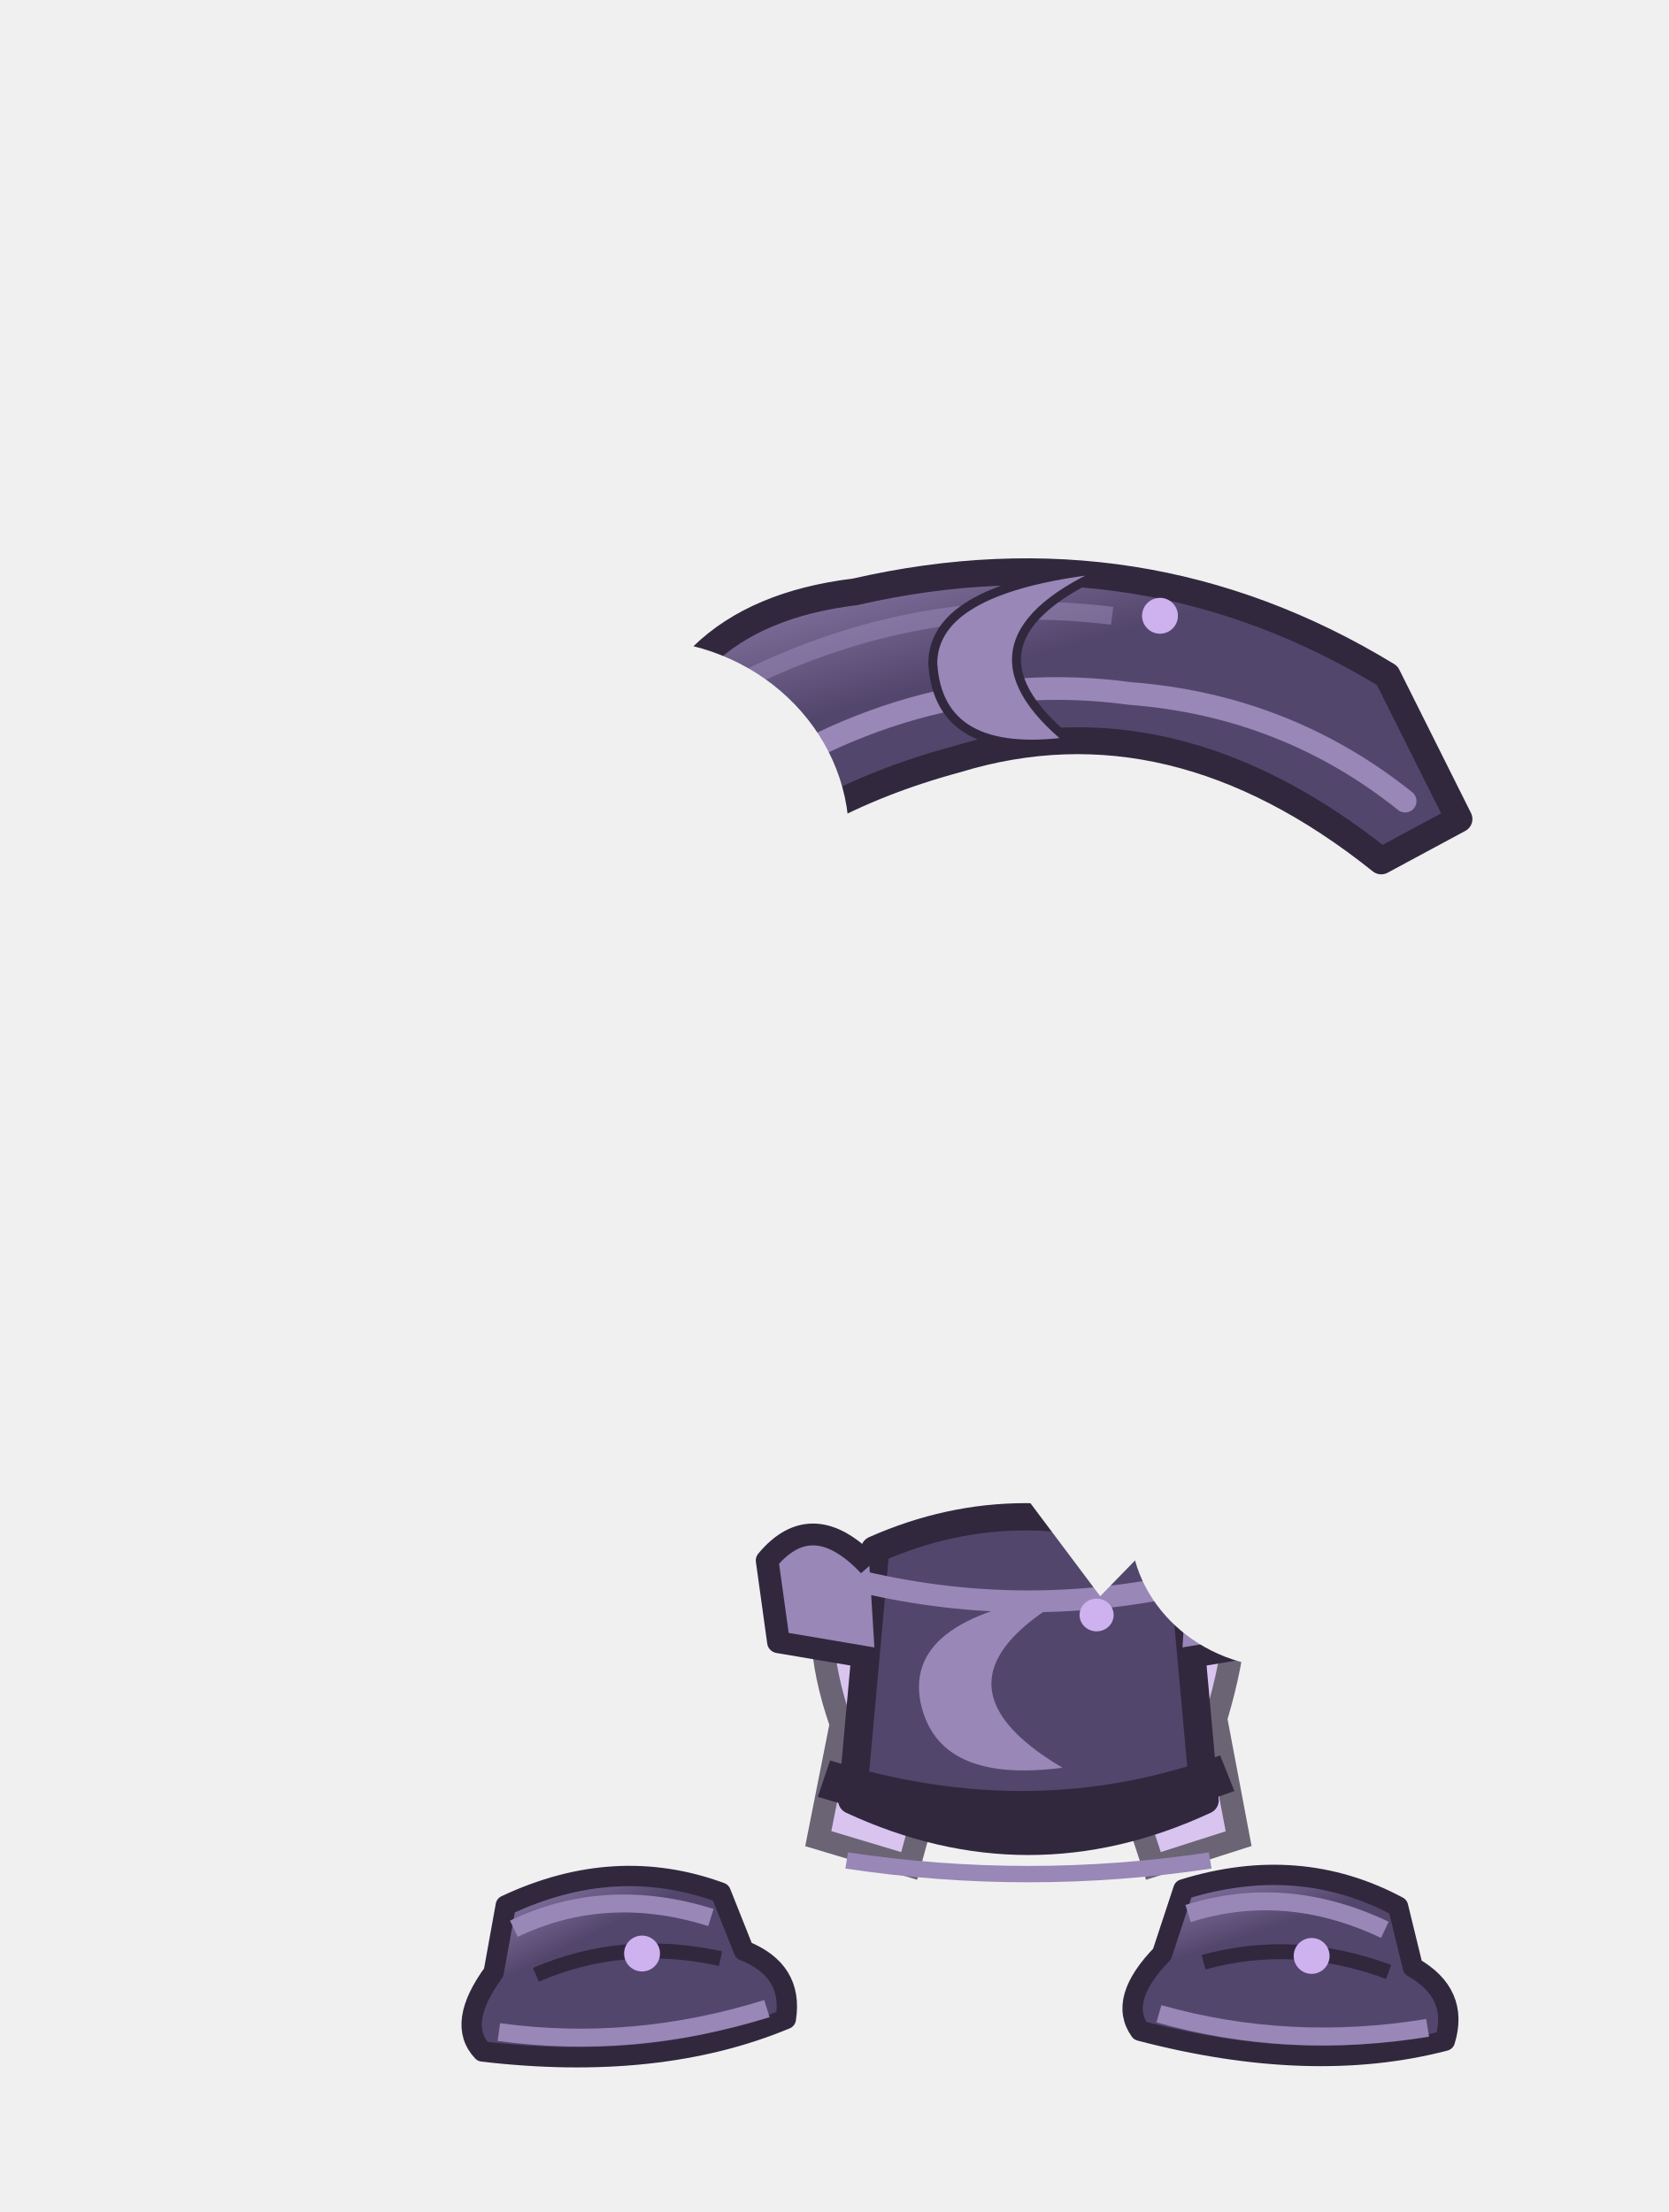
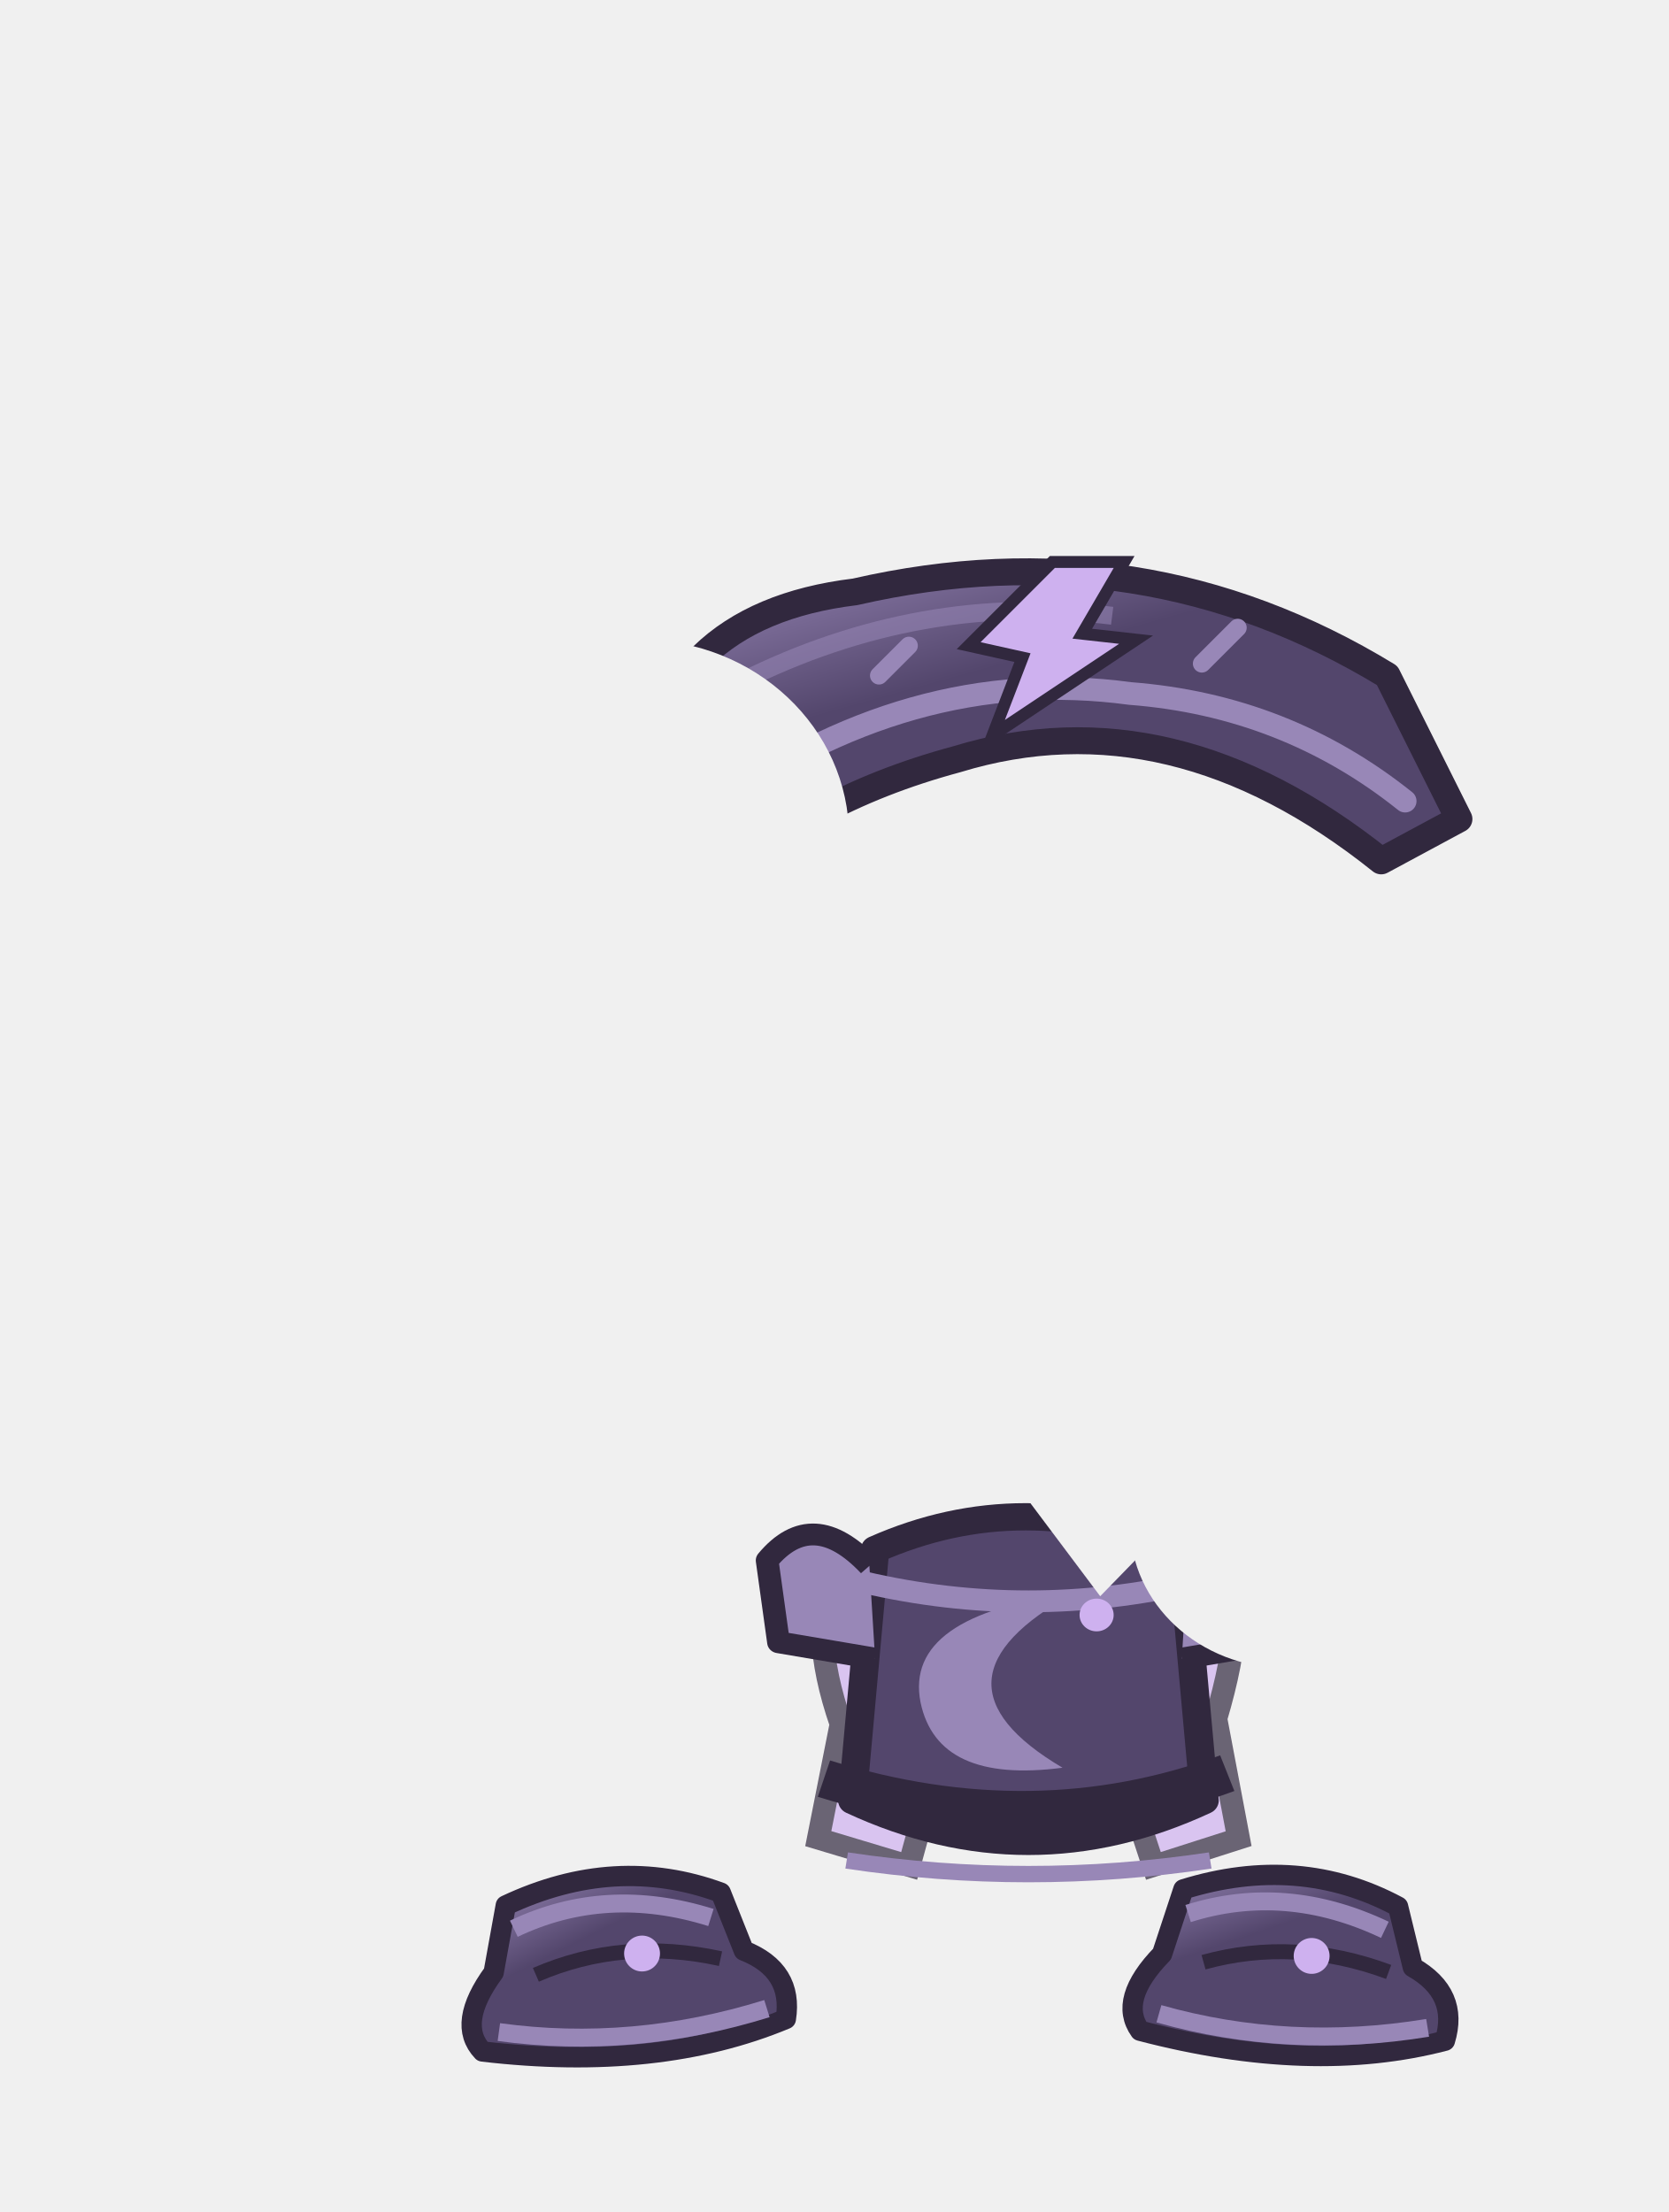
<svg xmlns="http://www.w3.org/2000/svg" width="279" height="370" viewBox="0 0 279 370" data-armor="shadow" data-phase="attack" data-frame="1">
  <defs>
    <linearGradient id="metal" x1="0" y1="0" x2=".7" y2="1">
      <stop stop-color="#9887b7" />
      <stop offset=".4" stop-color="#53466c" />
      <stop offset="1" stop-color="#53466c" />
    </linearGradient>
    <mask id="details" maskUnits="userSpaceOnUse" x="0" y="0" width="279" height="370">
      <rect width="279" height="370" fill="white" />
      <g fill="black">
        <ellipse data-protect="flower" cx="107" cy="140" rx="35" ry="33" />
        <ellipse data-protect="paw" cx="86" cy="236" rx="24" ry="30" />
        <ellipse data-protect="paw" cx="215" cy="255" rx="26" ry="24" />
        <polygon data-protect="scarf" points="104,216 160,235 184,267 221,229 231,222" />
      </g>
    </mask>
  </defs>
  <g mask="url(#details)">
    <g transform="translate(105 334) rotate(-5)">
      <g data-part="boot">
        <path d="M-19 -17Q0 -24 17 -16L20 -6Q28 -2 26 6Q4 13 -25 7Q-29 2 -22 -6Z" fill="url(#metal)" stroke="#31283e" stroke-width="3.4" stroke-linejoin="round" />
        <path d="M-18 -13Q-2 -19 15 -12M-22 4Q0 9 23 4" fill="none" stroke="#9887b7" stroke-width="3" />
        <path d="M-15 -5Q0 -10 16 -5" fill="none" stroke="#31283e" stroke-width="2.5" />
        <circle cx="3" cy="-7" r="3" fill="#ceb1ef" />
      </g>
    </g>
    <g transform="translate(216 334) rotate(3)">
      <g data-part="boot">
        <path d="M-19 -17Q0 -24 17 -16L20 -6Q28 -2 26 6Q4 13 -25 7Q-29 2 -22 -6Z" fill="url(#metal)" stroke="#31283e" stroke-width="3.4" stroke-linejoin="round" />
        <path d="M-18 -13Q-2 -19 15 -12M-22 4Q0 9 23 4" fill="none" stroke="#9887b7" stroke-width="3" />
        <path d="M-15 -5Q0 -10 16 -5" fill="none" stroke="#31283e" stroke-width="2.5" />
        <circle cx="3" cy="-7" r="3" fill="#ceb1ef" />
      </g>
    </g>
    <g transform="translate(172 282) rotate(0)">
      <g data-part="chestplate" transform="translate(-47.5 -36.5) scale(0.95 0.9125)">
        <path d="M16 18Q11 29 17 47L13 68 29 73 34 54 66 54 72 73 87 68 83 46Q89 25 84 18" fill="#ceb1ef" opacity=".7" stroke="#31283e" stroke-width="4" />
        <path d="M23 15 Q49 3 77 15 L81 61 Q50 76 19 61Z" fill="#53466c" stroke="#31283e" stroke-width="5" stroke-linejoin="round" />
        <path d="M22 18Q12 7 4 17L6 32 23 35M78 18Q88 7 96 17L94 32 77 35" fill="#9887b7" stroke="#31283e" stroke-width="4" stroke-linejoin="round" />
        <path d="M21 21Q50 28 79 21" fill="none" stroke="#9887b7" stroke-width="4" />
        <path d="M14 57Q51 69 85 56" fill="none" stroke="#31283e" stroke-width="7" />
        <path d="M58 23Q30 39 56 55Q34 58 31 43Q28 27 58 23Z" fill="#9887b7" />
        <circle cx="62" cy="27" r="3" fill="#ceb1ef" />
        <path d="M18 72Q50 77 82 72" fill="none" stroke="#9887b7" stroke-width="3" />
      </g>
    </g>
    <g transform="translate(176 160) rotate(0)">
      <g data-part="helmet">
        <path d="M-69 -26Q-66 -57 -33 -61Q15 -72 56 -47L68 -23L55 -16Q20 -44 -16 -33Q-42 -26 -58 -10Z" fill="url(#metal)" stroke="#31283e" stroke-width="4.5" stroke-linejoin="round" />
        <path d="M-58 -24Q-24 -49 13 -44Q39 -42 59 -26" fill="none" stroke="#9887b7" stroke-width="3.8" stroke-linecap="round" />
        <path d="M-52 -46Q-22 -61 10 -57" fill="none" stroke="#9887b7" stroke-width="3" opacity=".55" />
-         <path d="M10 -65Q-18 -53 3 -36Q-19 -33 -20 -49Q-20 -62 10 -65Z" fill="#9887b7" stroke="#31283e" stroke-width="1.5" />
-         <circle cx="18" cy="-57" r="3" fill="#ceb1ef" />
+         <path d="M0 -66L-14 -52L-5 -50L-10 -37L14 -53L5 -54L12 -66Z" fill="#ceb1ef" stroke="#31283e" stroke-width="2" />
+         <path d="M-29 -47L-24 -52M25 -49L31 -55" stroke="#9887b7" stroke-width="3" stroke-linecap="round" />
      </g>
    </g>
  </g>
</svg>
